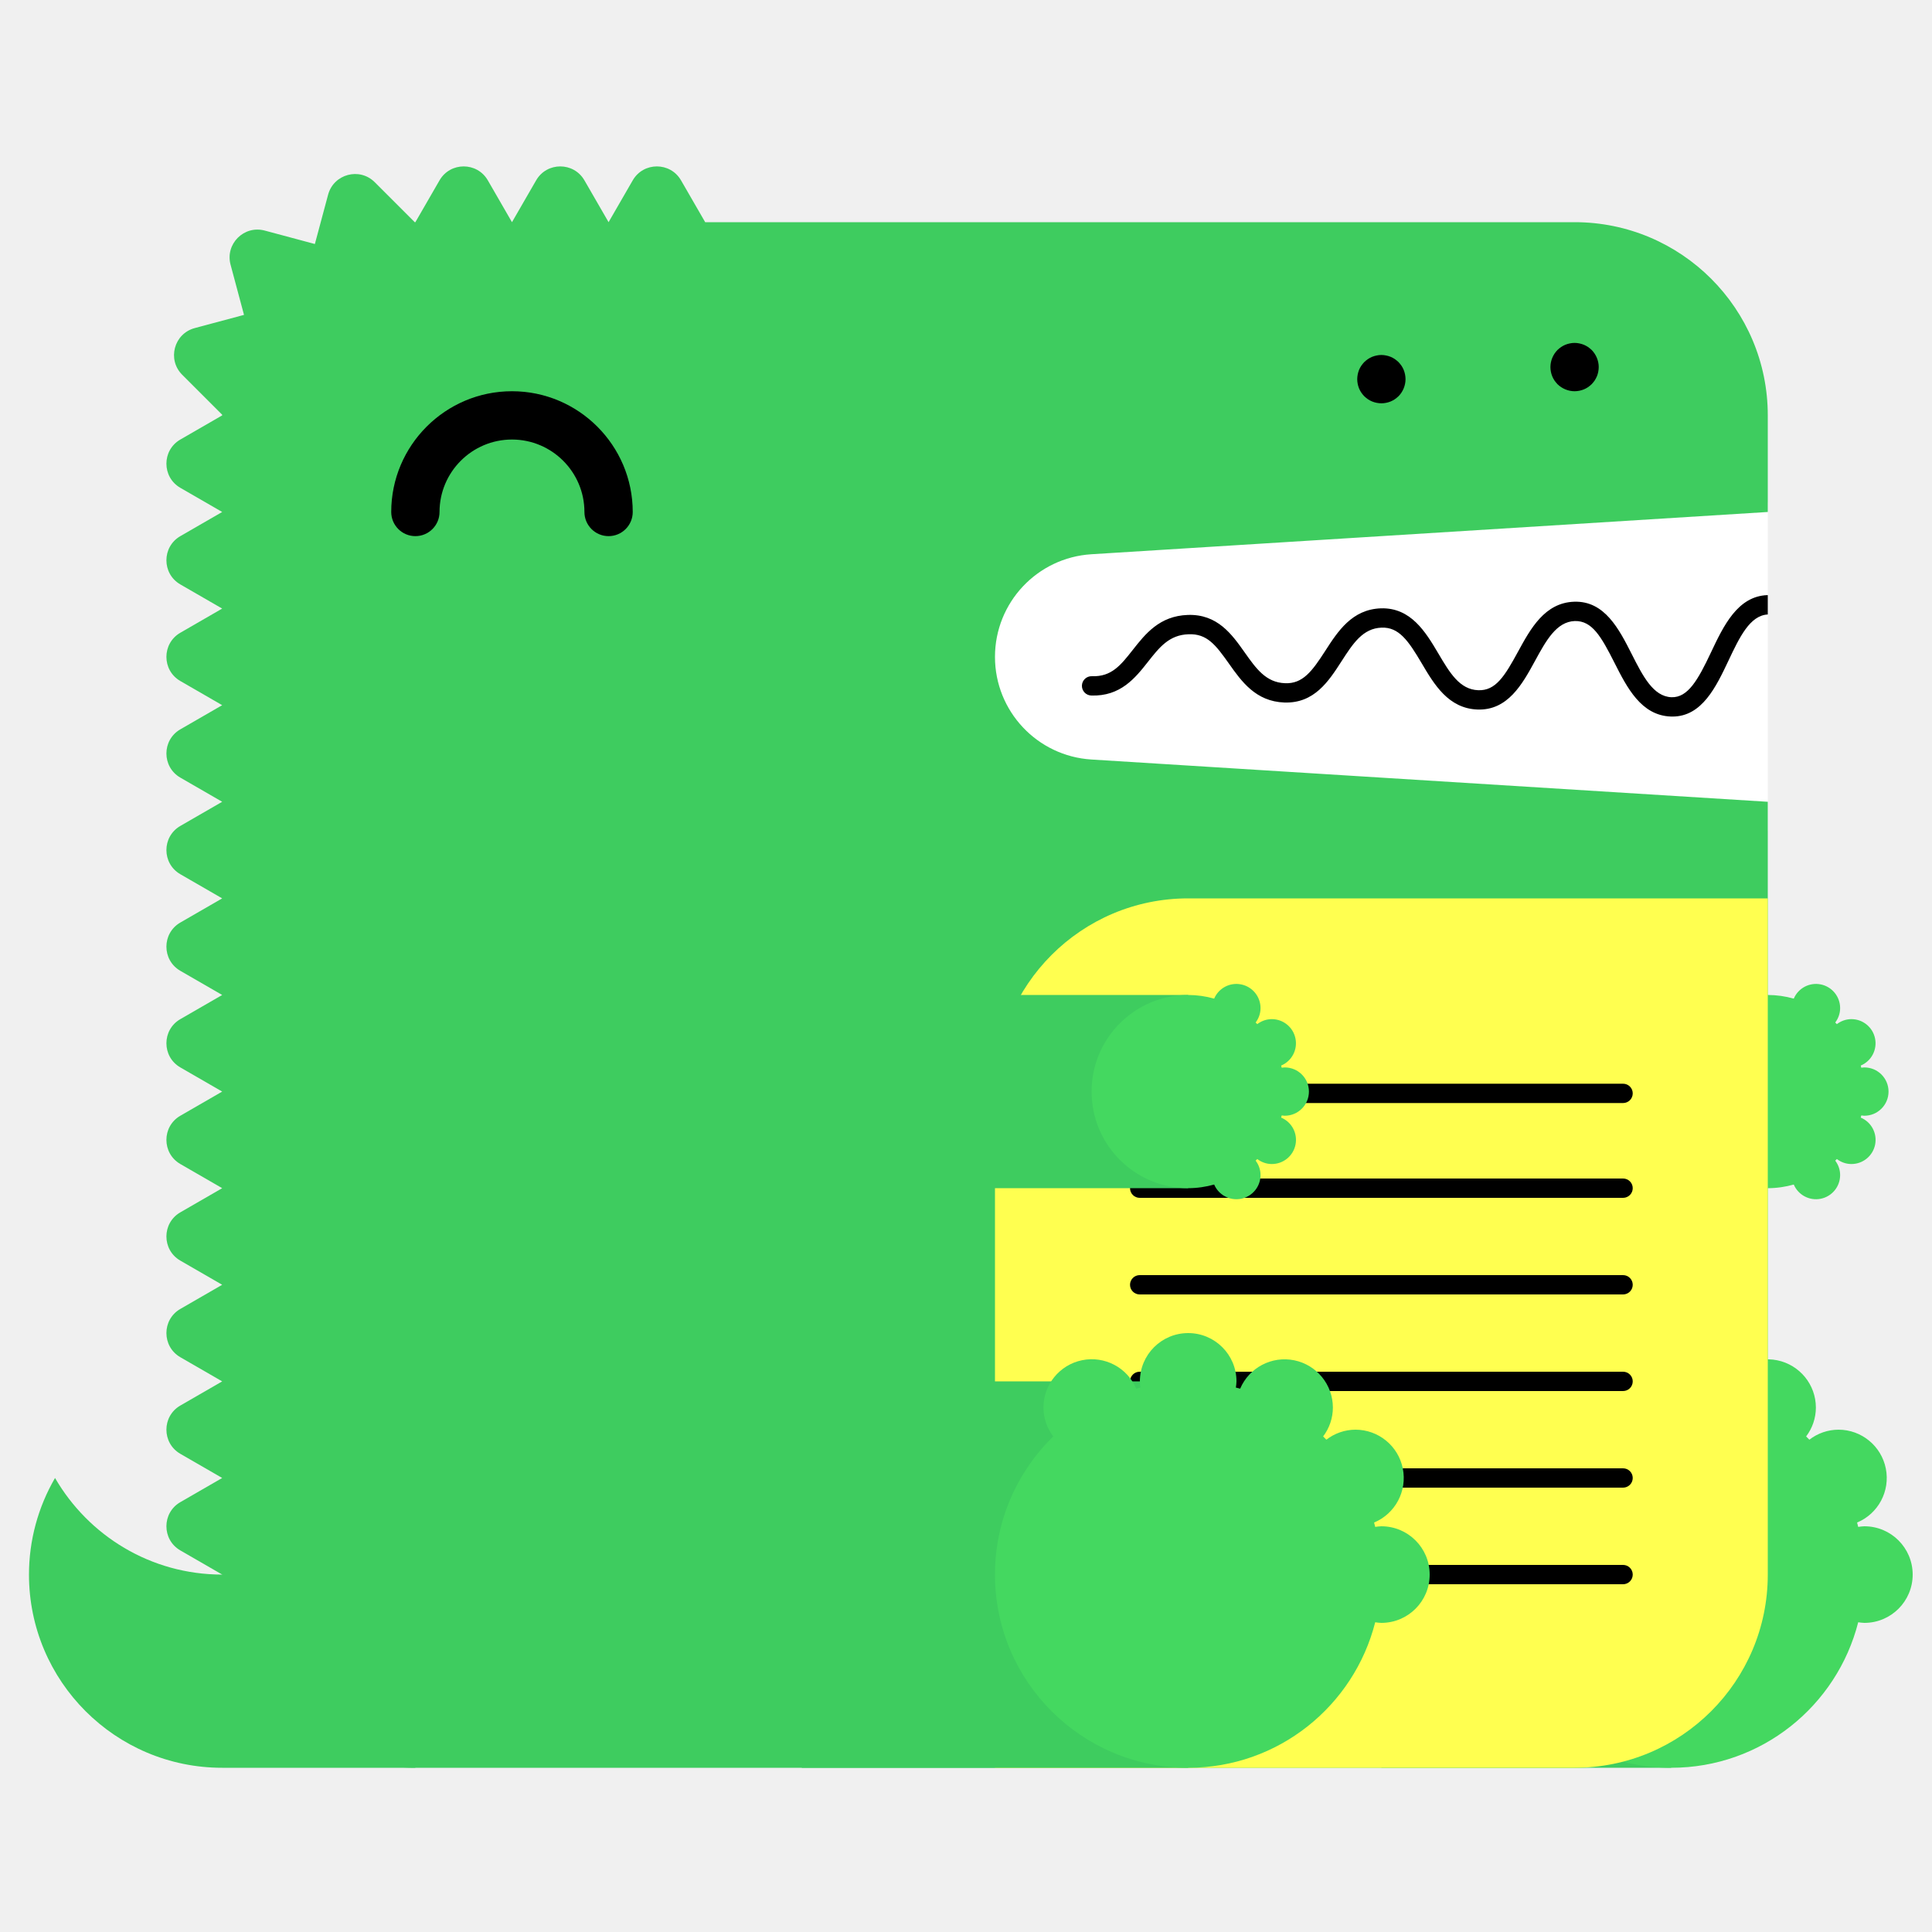
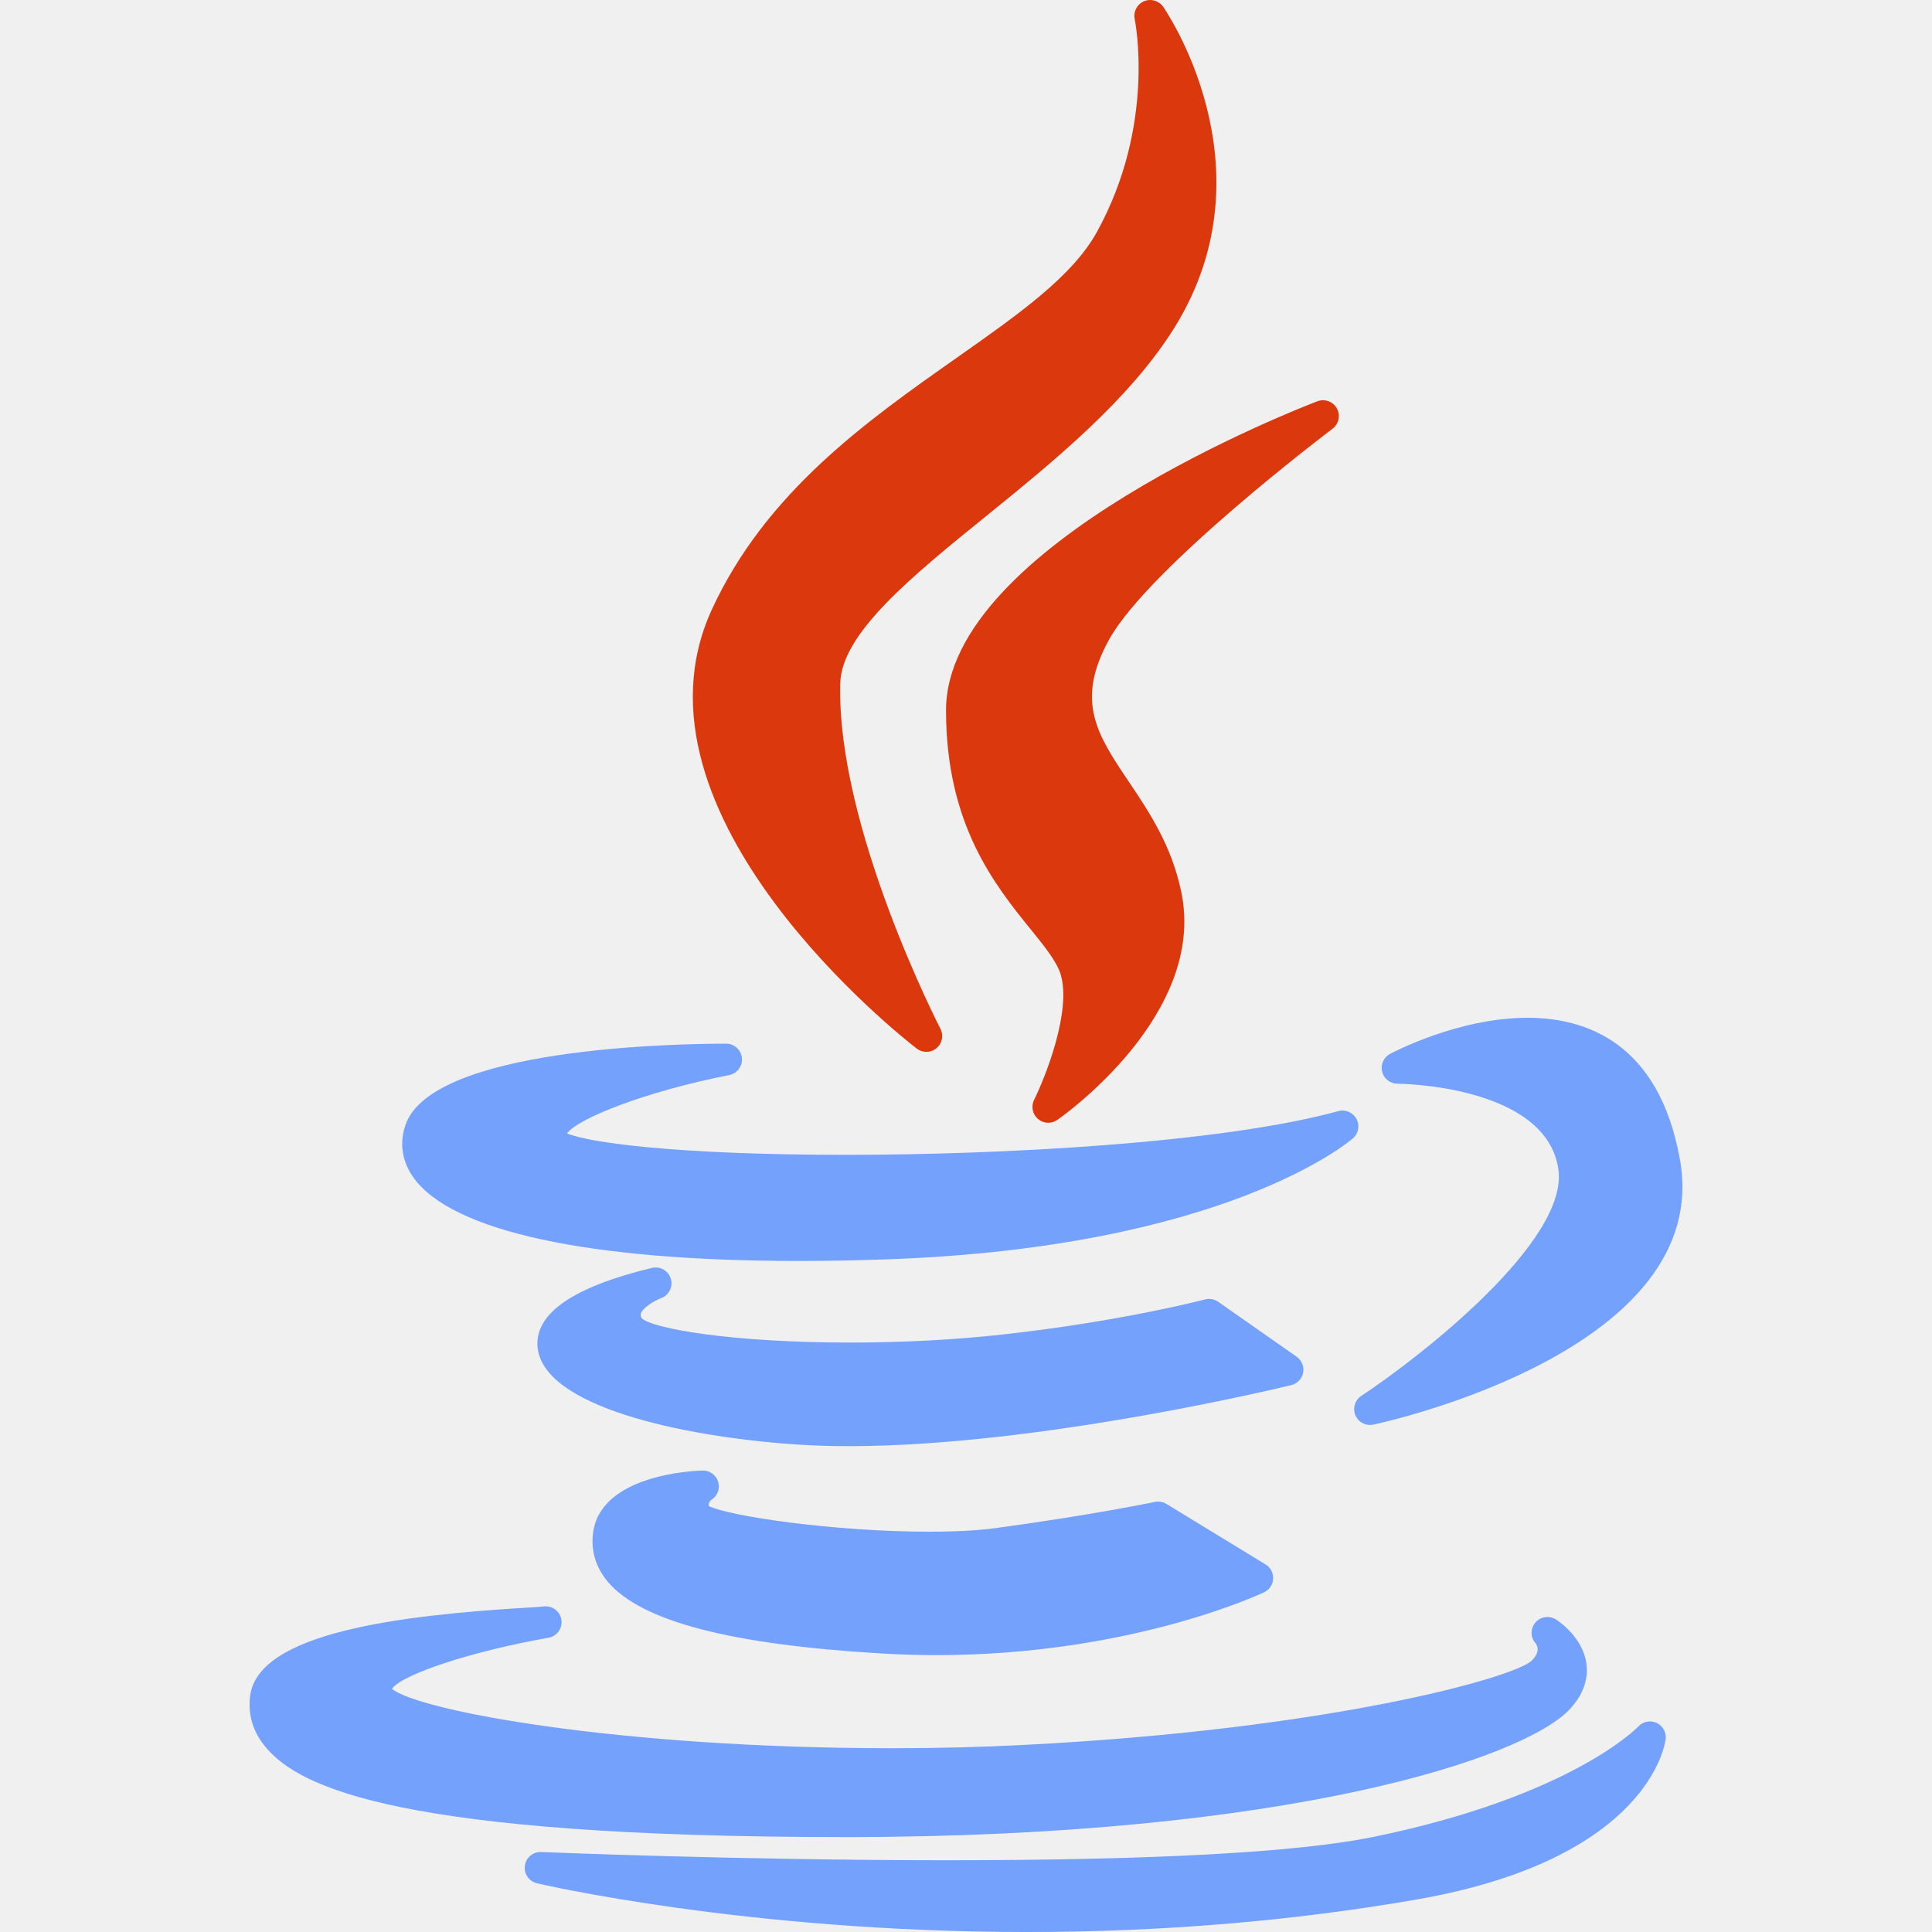
- <svg xmlns="http://www.w3.org/2000/svg" width="200" height="200" viewBox="0 0 200 200">
-   <g fill="none" fill-rule="evenodd">
-     <path fill="#FFF" d="M99 52h84v34H99z" />
-     <path d="M23 163c-7.398 0-13.843-4.027-17.303-10A19.886 19.886 0 0 0 3 163c0 11.046 8.954 20 20 20h20v-20H23z" fill="#3ECC5F" />
-     <path d="M112.98 57.376L183 53V43c0-11.046-8.954-20-20-20H73l-2.5-4.33c-1.112-1.925-3.889-1.925-5 0L63 23l-2.5-4.33c-1.111-1.925-3.889-1.925-5 0L53 23l-2.5-4.33c-1.111-1.925-3.889-1.925-5 0L43 23c-.022 0-.042.003-.065.003l-4.142-4.141c-1.57-1.571-4.252-.853-4.828 1.294l-1.369 5.104-5.192-1.392c-2.148-.575-4.111 1.389-3.535 3.536l1.39 5.193-5.102 1.367c-2.148.576-2.867 3.259-1.296 4.83l4.142 4.142c0 .021-.003.042-.003.064l-4.33 2.5c-1.925 1.111-1.925 3.889 0 5L23 53l-4.33 2.5c-1.925 1.111-1.925 3.889 0 5L23 63l-4.33 2.5c-1.925 1.111-1.925 3.889 0 5L23 73l-4.33 2.5c-1.925 1.111-1.925 3.889 0 5L23 83l-4.33 2.5c-1.925 1.111-1.925 3.889 0 5L23 93l-4.33 2.5c-1.925 1.111-1.925 3.889 0 5L23 103l-4.33 2.5c-1.925 1.111-1.925 3.889 0 5L23 113l-4.33 2.5c-1.925 1.111-1.925 3.889 0 5L23 123l-4.33 2.5c-1.925 1.111-1.925 3.889 0 5L23 133l-4.33 2.5c-1.925 1.111-1.925 3.889 0 5L23 143l-4.33 2.5c-1.925 1.111-1.925 3.889 0 5L23 153l-4.33 2.5c-1.925 1.111-1.925 3.889 0 5L23 163c0 11.046 8.954 20 20 20h120c11.046 0 20-8.954 20-20V83l-70.02-4.376A10.645 10.645 0 0 1 103 68c0-5.621 4.37-10.273 9.98-10.624" fill="#3ECC5F" />
-     <path fill="#3ECC5F" d="M143 183h30v-40h-30z" />
-     <path d="M193 158c-.219 0-.428.037-.639.064-.038-.15-.074-.301-.116-.451A5 5 0 0 0 190.32 148a4.96 4.96 0 0 0-3.016 1.036 26.531 26.531 0 0 0-.335-.336 4.955 4.955 0 0 0 1.011-2.987 5 5 0 0 0-9.599-1.959c-.148-.042-.297-.077-.445-.115.027-.211.064-.42.064-.639a5 5 0 0 0-5-5 5 5 0 0 0-5 5c0 .219.037.428.064.639-.148.038-.297.073-.445.115a4.998 4.998 0 0 0-9.599 1.959c0 1.125.384 2.151 1.011 2.987-3.717 3.632-6.031 8.693-6.031 14.3 0 11.046 8.954 20 20 20 9.339 0 17.16-6.41 19.361-15.064.211.027.42.064.639.064a5 5 0 0 0 5-5 5 5 0 0 0-5-5" fill="#44D860" />
-     <path fill="#3ECC5F" d="M153 123h30v-20h-30z" />
-     <path d="M193 115.5a2.5 2.5 0 1 0 0-5c-.109 0-.214.019-.319.032-.02-.075-.037-.15-.058-.225a2.501 2.501 0 0 0-.963-4.807c-.569 0-1.088.197-1.508.518a6.653 6.653 0 0 0-.168-.168c.314-.417.506-.931.506-1.494a2.5 2.5 0 0 0-4.8-.979A9.987 9.987 0 0 0 183 103c-5.522 0-10 4.478-10 10s4.478 10 10 10c.934 0 1.833-.138 2.69-.377a2.5 2.5 0 0 0 4.8-.979c0-.563-.192-1.077-.506-1.494.057-.055.113-.111.168-.168.42.321.939.518 1.508.518a2.5 2.5 0 0 0 .963-4.807c.021-.074.038-.15.058-.225.105.013.21.032.319.032" fill="#44D860" />
-     <path d="M63 55.5a2.5 2.5 0 0 1-2.5-2.5c0-4.136-3.364-7.5-7.5-7.5s-7.5 3.364-7.5 7.5a2.5 2.5 0 1 1-5 0c0-6.893 5.607-12.5 12.5-12.5S65.5 46.107 65.5 53a2.5 2.5 0 0 1-2.5 2.5" fill="#000" />
-     <path d="M103 183h60c11.046 0 20-8.954 20-20V93h-60c-11.046 0-20 8.954-20 20v70z" fill="#FFFF50" />
-     <path d="M168.02 124h-50.04a1 1 0 1 1 0-2h50.04a1 1 0 1 1 0 2m0 20h-50.04a1 1 0 1 1 0-2h50.04a1 1 0 1 1 0 2m0 20h-50.04a1 1 0 1 1 0-2h50.04a1 1 0 1 1 0 2m0-49.814h-50.04a1 1 0 1 1 0-2h50.04a1 1 0 1 1 0 2m0 19.814h-50.04a1 1 0 1 1 0-2h50.04a1 1 0 1 1 0 2m0 20h-50.04a1 1 0 1 1 0-2h50.04a1 1 0 1 1 0 2M183 61.611c-.012 0-.022-.006-.034-.005-3.09.105-4.552 3.196-5.842 5.923-1.346 2.85-2.387 4.703-4.093 4.647-1.889-.068-2.969-2.202-4.113-4.46-1.314-2.594-2.814-5.536-5.963-5.426-3.046.104-4.513 2.794-5.807 5.167-1.377 2.528-2.314 4.065-4.121 3.994-1.927-.07-2.951-1.805-4.136-3.813-1.321-2.236-2.848-4.75-5.936-4.664-2.994.103-4.465 2.385-5.763 4.4-1.373 2.13-2.335 3.428-4.165 3.351-1.973-.07-2.992-1.51-4.171-3.177-1.324-1.873-2.816-3.993-5.895-3.89-2.928.1-4.399 1.97-5.696 3.618-1.232 1.564-2.194 2.802-4.229 2.724a1 1 0 0 0-.072 2c3.017.101 4.545-1.8 5.872-3.487 1.177-1.496 2.193-2.787 4.193-2.855 1.926-.082 2.829 1.115 4.195 3.045 1.297 1.834 2.769 3.914 5.731 4.021 3.103.104 4.596-2.215 5.918-4.267 1.182-1.834 2.202-3.417 4.15-3.484 1.793-.067 2.769 1.35 4.145 3.681 1.297 2.197 2.766 4.686 5.787 4.796 3.125.108 4.634-2.62 5.949-5.035 1.139-2.088 2.214-4.06 4.119-4.126 1.793-.042 2.728 1.595 4.111 4.33 1.292 2.553 2.757 5.445 5.825 5.556l.169.003c3.064 0 4.518-3.075 5.805-5.794 1.139-2.41 2.217-4.68 4.067-4.773v-2z" fill="#000" />
-     <path fill="#3ECC5F" d="M83 183h40v-40H83z" />
-     <path d="M143 158c-.219 0-.428.037-.639.064-.038-.15-.074-.301-.116-.451A5 5 0 0 0 140.32 148a4.96 4.96 0 0 0-3.016 1.036 26.531 26.531 0 0 0-.335-.336 4.955 4.955 0 0 0 1.011-2.987 5 5 0 0 0-9.599-1.959c-.148-.042-.297-.077-.445-.115.027-.211.064-.42.064-.639a5 5 0 0 0-5-5 5 5 0 0 0-5 5c0 .219.037.428.064.639-.148.038-.297.073-.445.115a4.998 4.998 0 0 0-9.599 1.959c0 1.125.384 2.151 1.011 2.987-3.717 3.632-6.031 8.693-6.031 14.3 0 11.046 8.954 20 20 20 9.339 0 17.16-6.41 19.361-15.064.211.027.42.064.639.064a5 5 0 0 0 5-5 5 5 0 0 0-5-5" fill="#44D860" />
-     <path fill="#3ECC5F" d="M83 123h40v-20H83z" />
-     <path d="M133 115.5a2.5 2.5 0 1 0 0-5c-.109 0-.214.019-.319.032-.02-.075-.037-.15-.058-.225a2.501 2.501 0 0 0-.963-4.807c-.569 0-1.088.197-1.508.518a6.653 6.653 0 0 0-.168-.168c.314-.417.506-.931.506-1.494a2.5 2.5 0 0 0-4.8-.979A9.987 9.987 0 0 0 123 103c-5.522 0-10 4.478-10 10s4.478 10 10 10c.934 0 1.833-.138 2.69-.377a2.5 2.5 0 0 0 4.8-.979c0-.563-.192-1.077-.506-1.494.057-.055.113-.111.168-.168.42.321.939.518 1.508.518a2.5 2.5 0 0 0 .963-4.807c.021-.074.038-.15.058-.225.105.013.21.032.319.032" fill="#44D860" />
-     <path d="M143 41.75c-.16 0-.33-.02-.49-.05a2.52 2.52 0 0 1-.47-.14c-.15-.06-.29-.14-.431-.23-.13-.09-.259-.2-.38-.31-.109-.12-.219-.24-.309-.38s-.17-.28-.231-.43a2.619 2.619 0 0 1-.189-.96c0-.16.02-.33.05-.49.03-.16.08-.31.139-.47.061-.15.141-.29.231-.43.09-.13.2-.26.309-.38.121-.11.25-.22.38-.31.141-.09.281-.17.431-.23.149-.06.31-.11.47-.14.32-.07.65-.07.98 0 .159.03.32.08.47.14.149.06.29.14.43.23.13.09.259.2.38.31.11.12.22.25.31.38.09.14.17.28.23.43.06.16.11.31.14.47.029.16.05.33.05.49 0 .66-.271 1.31-.73 1.77-.121.11-.25.22-.38.31-.14.09-.281.17-.43.23a2.565 2.565 0 0 1-.96.19m20-1.25c-.66 0-1.3-.27-1.771-.73a3.802 3.802 0 0 1-.309-.38c-.09-.14-.17-.28-.231-.43a2.619 2.619 0 0 1-.189-.96c0-.66.27-1.3.729-1.77.121-.11.25-.22.38-.31.141-.09.281-.17.431-.23.149-.06.31-.11.47-.14.32-.07.66-.07.98 0 .159.03.32.08.47.14.149.06.29.14.43.23.13.09.259.2.38.31.459.47.73 1.11.73 1.77 0 .16-.021.33-.05.49-.03.16-.08.32-.14.47-.07.15-.14.29-.23.43-.09.13-.2.26-.31.38-.121.11-.25.22-.38.31-.14.09-.281.17-.43.23a2.565 2.565 0 0 1-.96.19" fill="#000" />
+ <svg xmlns="http://www.w3.org/2000/svg" height="800px" width="800px" version="1.1" id="Layer_1" viewBox="0 0 511.998 511.998" xml:space="preserve">
+   <g>
+     <path style="fill:#DB380E;" d="M253.464,94.869c-23.658,16.639-50.471,35.498-64.838,66.699   c-24.954,54.435,51.062,113.812,54.311,116.313c0.755,0.581,1.659,0.871,2.56,0.871c0.957,0,1.915-0.327,2.693-0.979   c1.509-1.262,1.937-3.406,1.031-5.152c-0.275-0.53-27.561-53.53-26.547-91.552c0.359-13.243,18.892-28.266,38.512-44.171   c17.97-14.568,38.34-31.079,50.258-50.394c26.164-42.516-2.916-84.322-3.213-84.74c-1.155-1.622-3.287-2.209-5.11-1.41   c-1.821,0.804-2.83,2.773-2.414,4.72c0.059,0.277,5.714,27.923-10.022,56.406C284.203,73.25,269.959,83.268,253.464,94.869z" />
+     <path style="fill:#DB380E;" d="M353.137,113.617c1.669-1.257,2.159-3.55,1.15-5.38c-1.011-1.83-3.211-2.637-5.165-1.895   c-4.019,1.528-98.416,37.915-98.416,81.88c0,30.307,12.946,46.317,22.399,58.009c3.708,4.586,6.909,8.546,7.964,11.927   c2.97,9.743-4.066,27.353-7.025,33.317c-0.853,1.714-0.435,3.792,1.016,5.044c0.784,0.677,1.763,1.021,2.743,1.021   c0.834,0,1.672-0.248,2.396-0.752c1.623-1.128,39.667-28.026,32.844-60.433c-2.542-12.318-8.595-21.318-13.936-29.26   c-8.274-12.305-14.25-21.193-5.184-37.609C304.545,150.338,352.65,113.981,353.137,113.617z" />
+   </g>
+   <g>
+     <path style="fill:#73A1FB;" d="M107.418,298.236c-1.618,4.845-0.854,9.651,2.207,13.903c10.233,14.207,46.48,22.029,102.068,22.029   c0.003,0,0.005,0,0.007,0c7.532,0,15.484-0.148,23.629-0.44c88.875-3.181,121.839-30.869,123.199-32.046   c1.482-1.283,1.878-3.419,0.957-5.147c-0.922-1.727-2.909-2.595-4.808-2.072c-31.301,8.546-89.748,11.58-130.288,11.58   c-45.363,0-68.465-3.268-74.121-5.681c2.902-3.985,20.802-11.101,42.983-15.464c2.12-0.416,3.577-2.374,3.367-4.524   s-2.016-3.79-4.177-3.79C179.439,276.584,114.234,277.628,107.418,298.236z" />
+     <path style="fill:#73A1FB;" d="M404.812,269.718c-18.331,0-35.714,9.188-36.446,9.577c-1.695,0.908-2.555,2.852-2.09,4.72   c0.467,1.865,2.144,3.176,4.067,3.178c0.389,0,39.102,0.317,42.608,22.436c3.106,19.082-36.629,50-52.202,60.304   c-1.682,1.113-2.335,3.263-1.554,5.123c0.665,1.583,2.206,2.573,3.868,2.573c0.29,0,0.584-0.03,0.876-0.092   c3.696-0.791,90.406-19.899,81.238-70.384C439.584,276.213,420.138,269.718,404.812,269.718z" />
+     <path style="fill:#73A1FB;" d="M345.347,363.755c0.302-1.617-0.371-3.262-1.717-4.207l-20.791-14.563   c-1.014-0.71-2.295-0.933-3.485-0.618c-0.217,0.055-21.959,5.771-53.525,9.276c-12.528,1.405-26.56,2.147-40.582,2.147   c-31.558,0-52.192-3.708-55.197-6.428c-0.398-0.764-0.272-1.111-0.201-1.304c0.546-1.518,3.472-3.322,5.358-4.036   c2.083-0.771,3.206-3.033,2.558-5.157c-0.646-2.127-2.837-3.378-4.999-2.859c-20.856,5.033-31.054,12.071-30.312,20.918   c1.318,15.686,37.65,23.737,68.365,25.865c4.417,0.302,9.194,0.455,14.195,0.455c0.003,0,0.005,0,0.008,0   c51.074,0,116.55-16.025,117.204-16.188C343.825,366.666,345.044,365.375,345.347,363.755z" />
+     <path style="fill:#73A1FB;" d="M188.602,397.419c1.575-1.024,2.273-2.971,1.714-4.764c-0.557-1.793-2.234-2.971-4.118-2.946   c-2.795,0.074-27.349,1.182-29.068,16.815c-0.52,4.672,0.818,8.941,3.979,12.686c8.816,10.448,32.614,16.658,72.741,18.984   c4.747,0.285,9.569,0.428,14.334,0.428c51.015,0,85.373-15.973,86.812-16.653c1.395-0.66,2.315-2.031,2.397-3.571   s-0.687-3.001-2.003-3.806l-26.275-16.04c-0.912-0.556-2.003-0.74-3.043-0.527c-0.166,0.035-16.849,3.495-42.026,6.913   c-4.764,0.648-10.73,0.977-17.73,0.977c-25.15,0-53.124-4.109-58.489-6.8C187.749,398.613,187.848,397.975,188.602,397.419z" />
+     <path style="fill:#73A1FB;" d="M224.408,486.85c116.854-0.099,179.571-20.88,191.653-33.957c4.277-4.626,4.739-9.006,4.376-11.867   c-0.898-7.04-7.311-11.35-8.038-11.818c-1.754-1.128-4.108-0.833-5.476,0.745c-1.365,1.578-1.397,3.884-0.027,5.461   c0.737,0.948,1.163,2.535-0.992,4.692c-4.83,4.511-53.545,18.204-134.656,22.318c-11.111,0.577-22.765,0.871-34.636,0.873   c-72.623,0-125.772-9.948-132.749-15.744c2.689-3.864,21.489-10.037,41.482-13.529c2.253-0.393,3.775-2.516,3.426-4.776   c-0.349-2.259-2.432-3.814-4.709-3.519c-0.564,0.077-2.478,0.191-4.694,0.327c-32.988,2.014-71.109,6.503-73.098,23.5   c-0.604,5.179,0.935,9.881,4.576,13.973c8.909,10.01,34.516,23.319,153.558,23.319C224.406,486.85,224.406,486.85,224.408,486.85z" />
+     <path style="fill:#73A1FB;" d="M439.013,456.578c-1.652-0.764-3.604-0.378-4.836,0.952c-0.171,0.185-17.74,18.556-70.564,29.344   c-20.223,4.052-58.183,6.107-112.826,6.107c-54.745,0-106.838-2.154-107.357-2.176c-2.176-0.106-4.037,1.476-4.333,3.618   c-0.297,2.14,1.083,4.158,3.184,4.658c0.542,0.128,55.135,12.918,129.779,12.918c35.801,0,70.639-2.907,103.548-8.645   c61.361-10.757,65.657-41.183,65.81-42.473C441.632,459.078,440.662,457.342,439.013,456.578z" />
  </g>
</svg>
